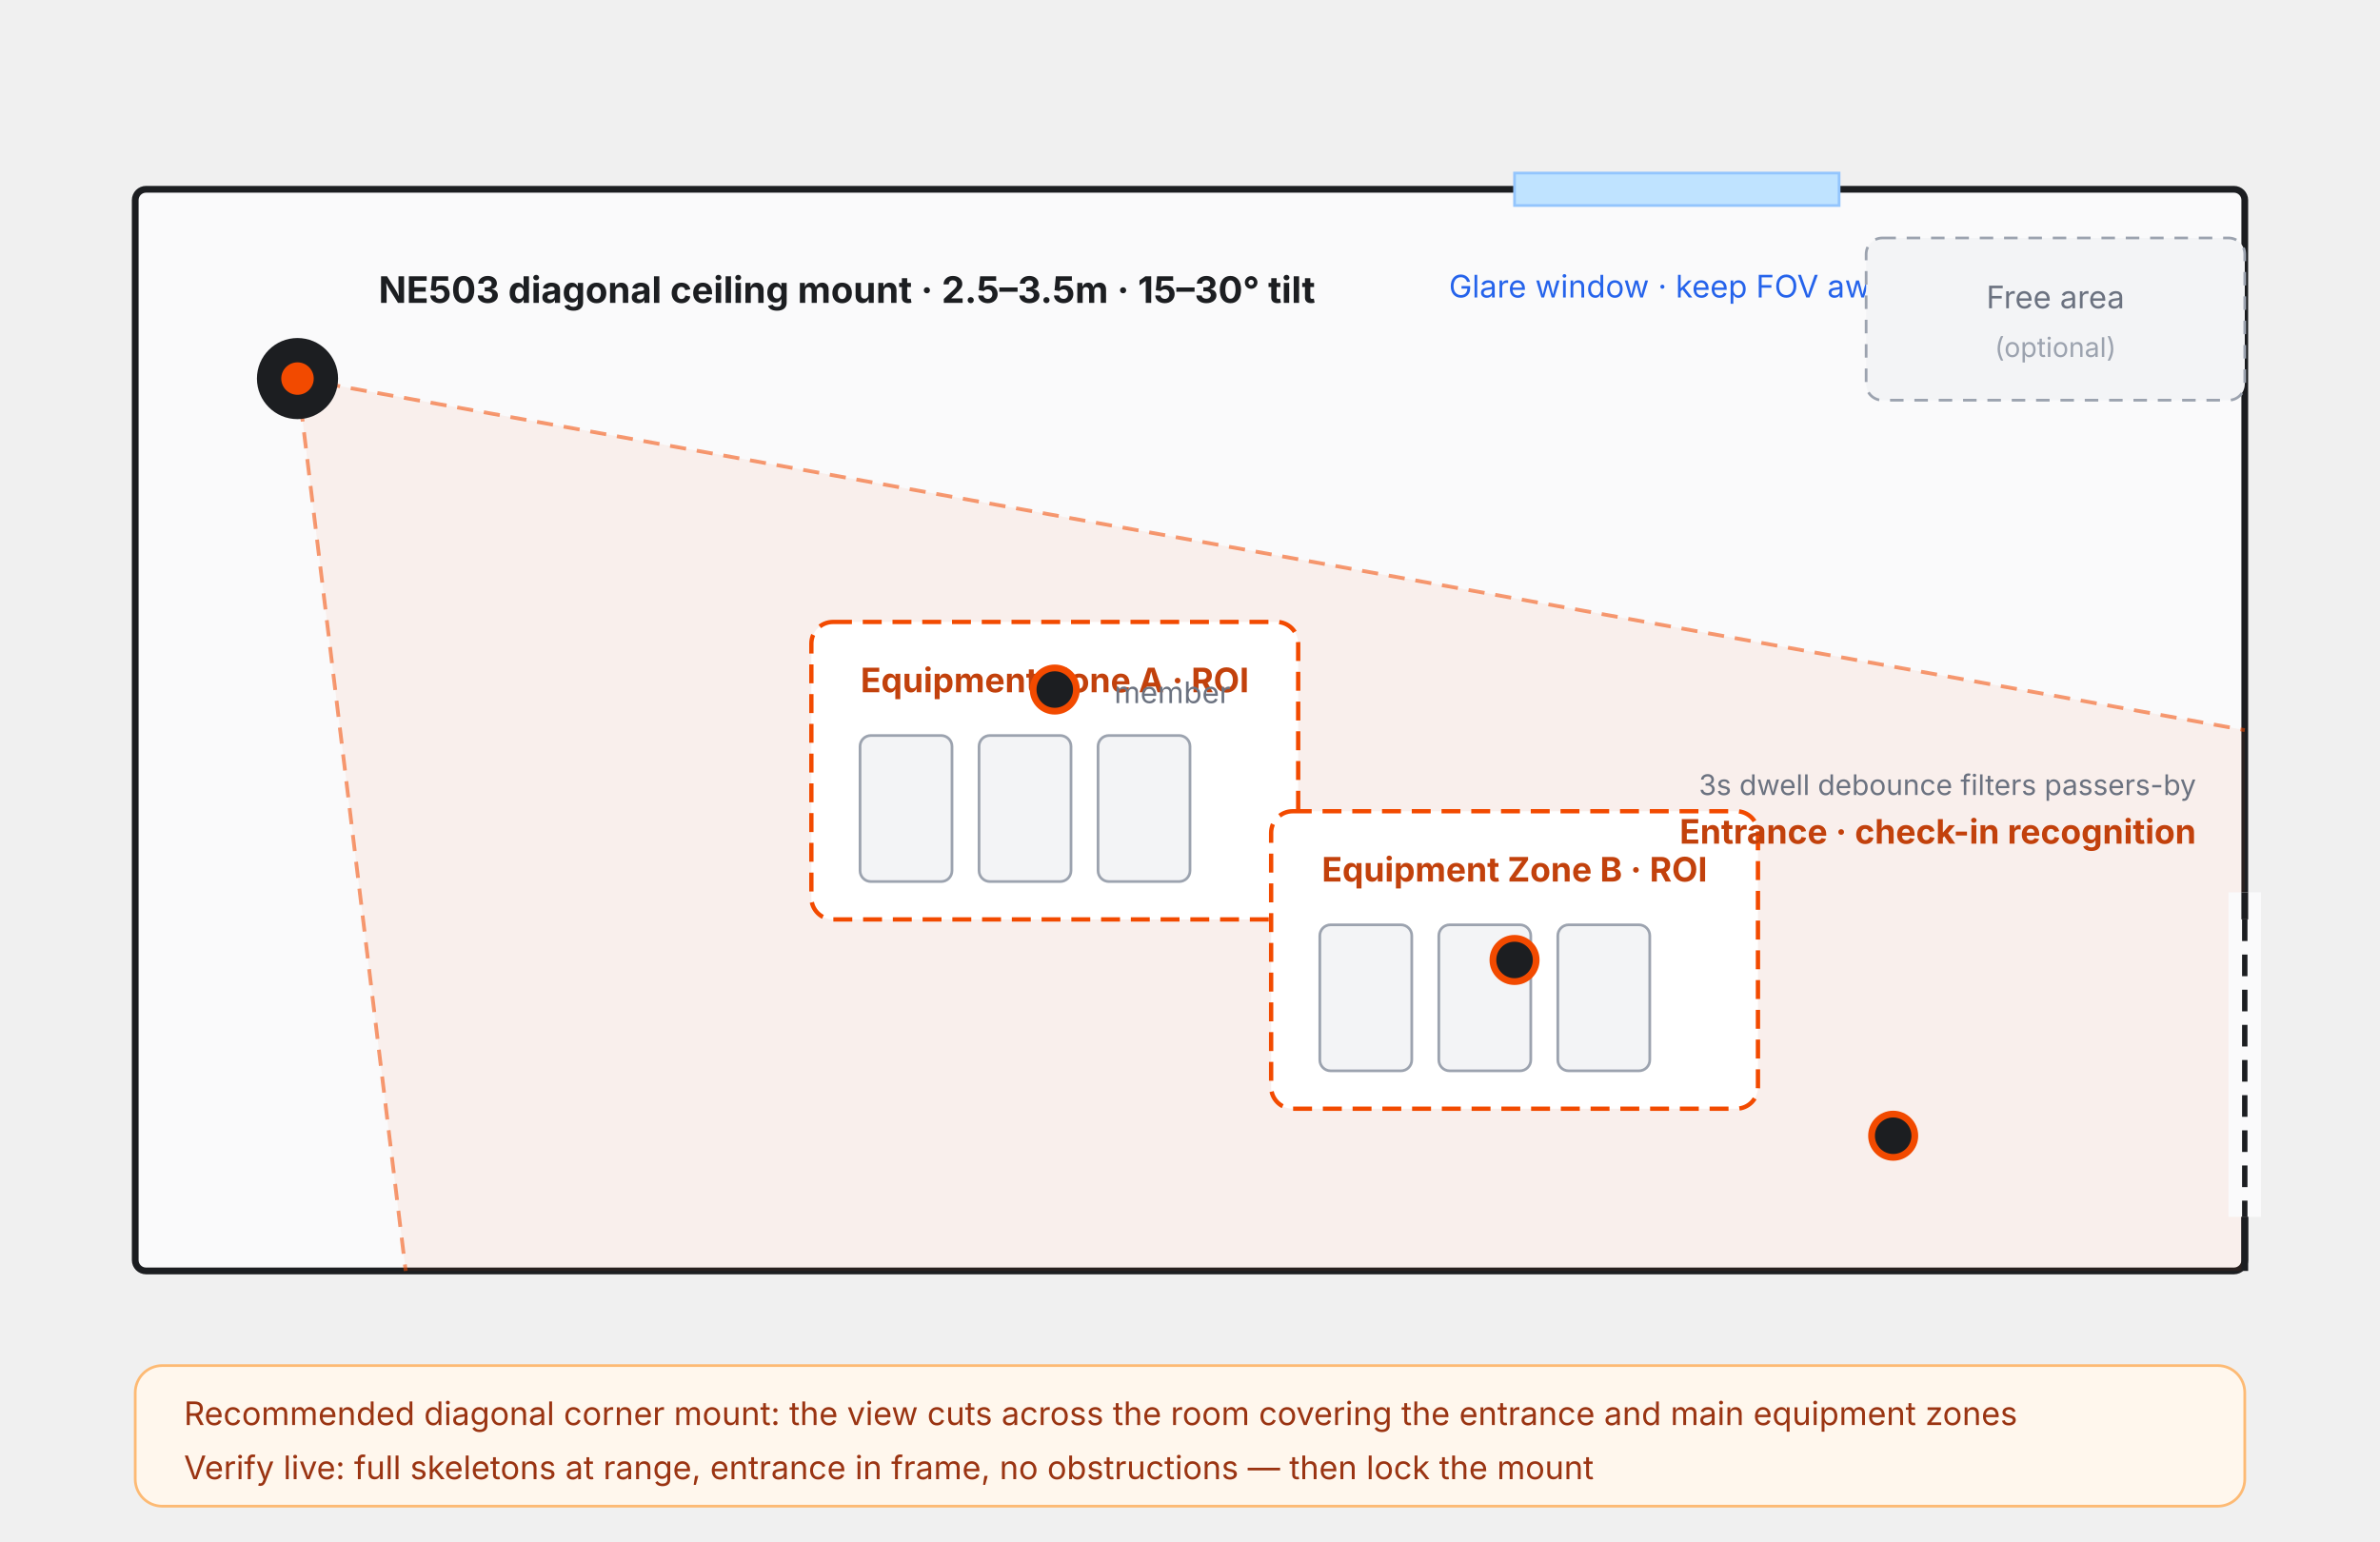
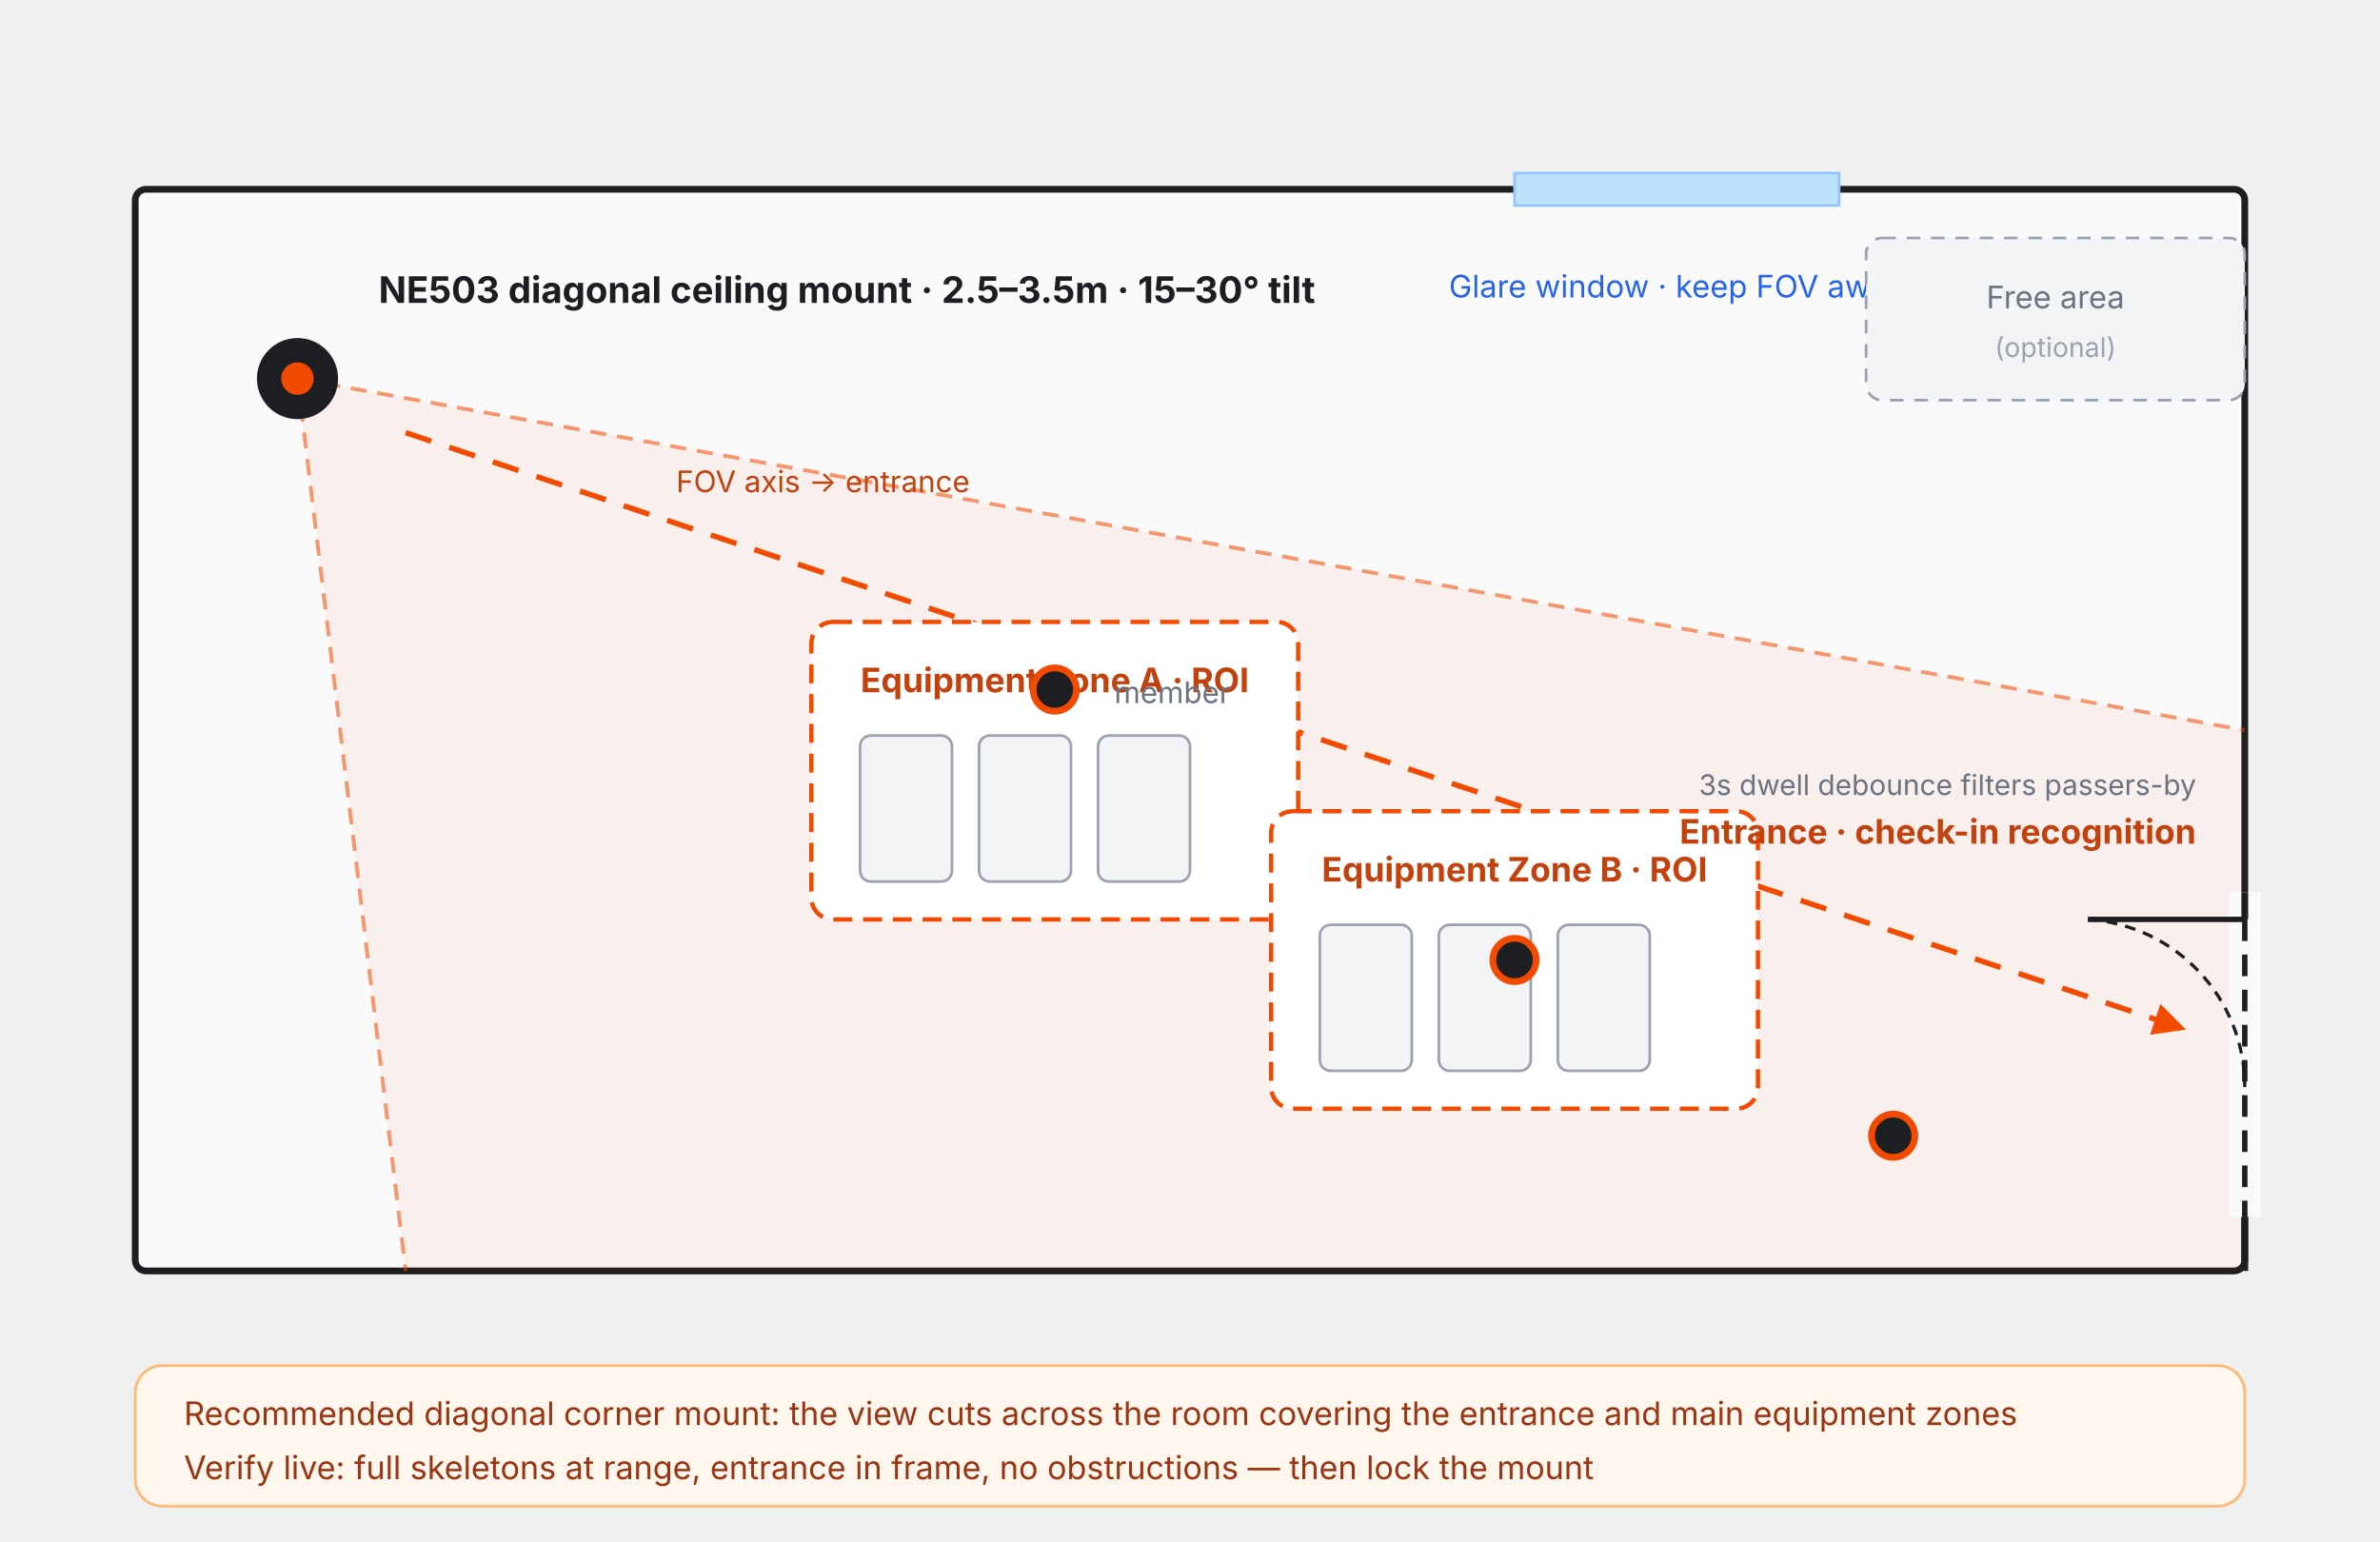
<svg xmlns="http://www.w3.org/2000/svg" width="880" height="570" viewBox="0 0 880 570" font-family="-apple-system,'PingFang SC','Microsoft YaHei','Noto Sans SC',sans-serif">
+   <defs>
+     <marker id="axarrow" viewBox="0 0 10 10" refX="8" refY="5" markerWidth="6" markerHeight="6" orient="auto">
+       <path d="M0,0 L10,5 L0,10 z" fill="#F24A00" />
+     </marker>
+   </defs>
  <rect x="50" y="70" width="780" height="400" rx="4" fill="#FAFAFB" stroke="#1C1E21" stroke-width="2.5" />
  <polygon points="110,140 830,270 830,470 150,470" fill="#F24A00" fill-opacity="0.06" />
  <line x1="110" y1="140" x2="830" y2="270" stroke="#F24A00" stroke-width="1.4" stroke-dasharray="6 4" stroke-opacity="0.55" />
  <line x1="110" y1="140" x2="150" y2="470" stroke="#F24A00" stroke-width="1.4" stroke-dasharray="6 4" stroke-opacity="0.55" />
  <circle cx="110" cy="140" r="15" fill="#1C1E21" />
  <circle cx="110" cy="140" r="6" fill="#F24A00" />
  <text x="140" y="112" font-size="13.5" font-weight="700" fill="#1C1E21">NE503 diagonal ceiling mount · 2.5–3.5m · 15–30° tilt</text>
+   <line x1="150" y1="160" x2="806" y2="380" stroke="#F24A00" stroke-width="2" stroke-dasharray="10 7" marker-end="url(#axarrow)" />
+   <text x="250" y="182" font-size="11" fill="#C2410C">FOV axis → entrance</text>
  <rect x="560" y="64" width="120" height="12" fill="#BFE3FF" stroke="#93C5FD" />
  <text x="620" y="110" text-anchor="middle" font-size="11.5" fill="#2563EB">Glare window · keep FOV away</text>
  <rect x="690" y="88" width="140" height="60" rx="6" fill="#F3F4F6" stroke="#9CA3AF" stroke-dasharray="5 4" />
  <text x="760" y="114" text-anchor="middle" font-size="11.5" fill="#6B7280">Free area</text>
  <text x="760" y="132" text-anchor="middle" font-size="10" fill="#9CA3AF">(optional)</text>
  <rect x="300" y="230" width="180" height="110" rx="8" fill="#FFFFFF" stroke="#F24A00" stroke-width="1.6" stroke-dasharray="7 4" />
  <text x="390" y="256" text-anchor="middle" font-size="12.5" font-weight="700" fill="#C2410C">Equipment Zone A · ROI</text>
  <rect x="318" y="272" width="34" height="54" rx="4" fill="#F3F4F6" stroke="#9CA3AF" />
  <rect x="362" y="272" width="34" height="54" rx="4" fill="#F3F4F6" stroke="#9CA3AF" />
  <rect x="406" y="272" width="34" height="54" rx="4" fill="#F3F4F6" stroke="#9CA3AF" />
  <rect x="470" y="300" width="180" height="110" rx="8" fill="#FFFFFF" stroke="#F24A00" stroke-width="1.6" stroke-dasharray="7 4" />
  <text x="560" y="326" text-anchor="middle" font-size="12.5" font-weight="700" fill="#C2410C">Equipment Zone B · ROI</text>
  <rect x="488" y="342" width="34" height="54" rx="4" fill="#F3F4F6" stroke="#9CA3AF" />
  <rect x="532" y="342" width="34" height="54" rx="4" fill="#F3F4F6" stroke="#9CA3AF" />
  <rect x="576" y="342" width="34" height="54" rx="4" fill="#F3F4F6" stroke="#9CA3AF" />
  <g fill="#1C1E21" stroke="#F24A00" stroke-width="2.5">
    <circle cx="390" cy="255" r="8" />
    <circle cx="560" cy="355" r="8" />
    <circle cx="700" cy="420" r="8" />
  </g>
  <text x="412" y="260" font-size="11" fill="#6B7280">member</text>
  <rect x="824" y="330" width="12" height="120" fill="#FAFAFB" />
  <line x1="830" y1="330" x2="830" y2="340" stroke="#1C1E21" stroke-width="2.5" />
  <line x1="830" y1="450" x2="830" y2="470" stroke="#1C1E21" stroke-width="2.5" />
  <line x1="830" y1="340" x2="830" y2="450" stroke="#1C1E21" stroke-width="2" stroke-dasharray="8 5" />
+   <line x1="830" y1="340" x2="772" y2="340" stroke="#1C1E21" stroke-width="2" />
+   <path d="M772,340 A62,62 0 0 1 830,402" fill="none" stroke="#1C1E21" stroke-width="1.2" stroke-dasharray="4 3" />
  <text x="812" y="312" text-anchor="end" font-size="12.5" font-weight="700" fill="#C2410C">Entrance · check-in recognition</text>
  <text x="812" y="294" text-anchor="end" font-size="10.5" fill="#6B7280">3s dwell debounce filters passers-by</text>
  <rect x="50" y="505" width="780" height="52" rx="10" fill="#FFF7ED" stroke="#FDBA74" />
  <text x="68" y="527" font-size="12" fill="#9A3412">Recommended diagonal corner mount: the view cuts across the room covering the entrance and main equipment zones</text>
  <text x="68" y="547" font-size="12" fill="#9A3412">Verify live: full skeletons at range, entrance in frame, no obstructions — then lock the mount</text>
</svg>
